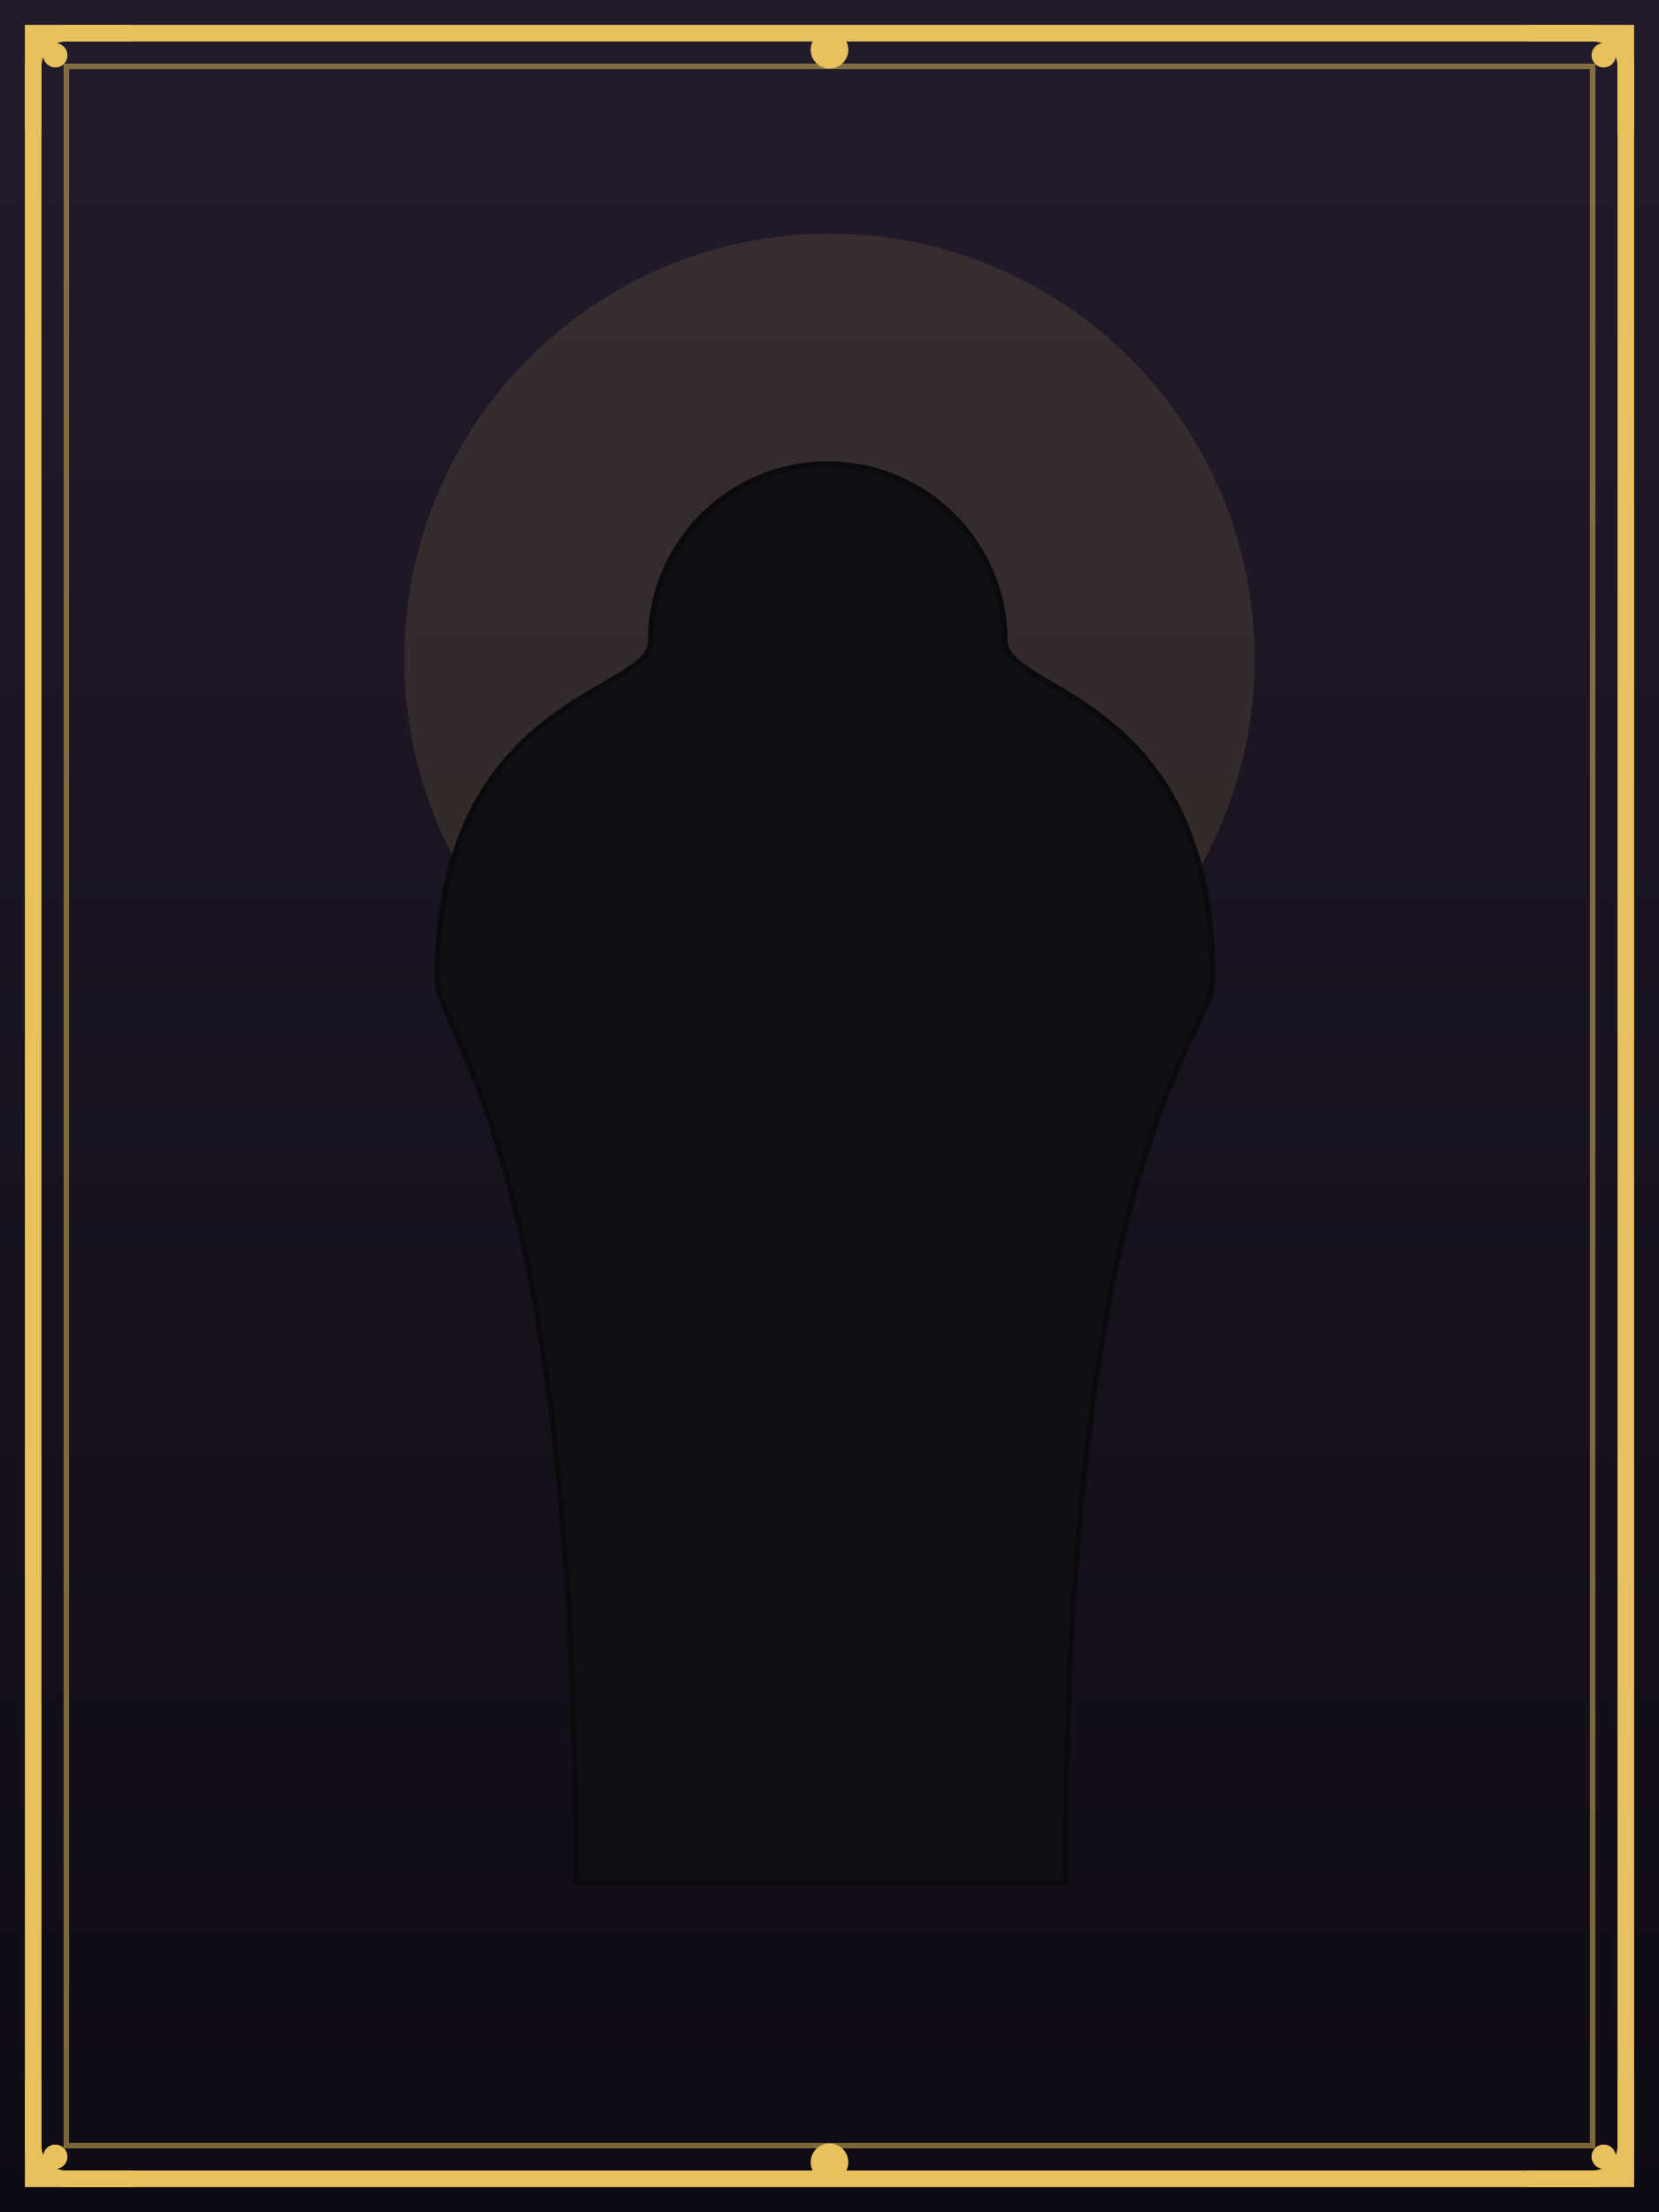
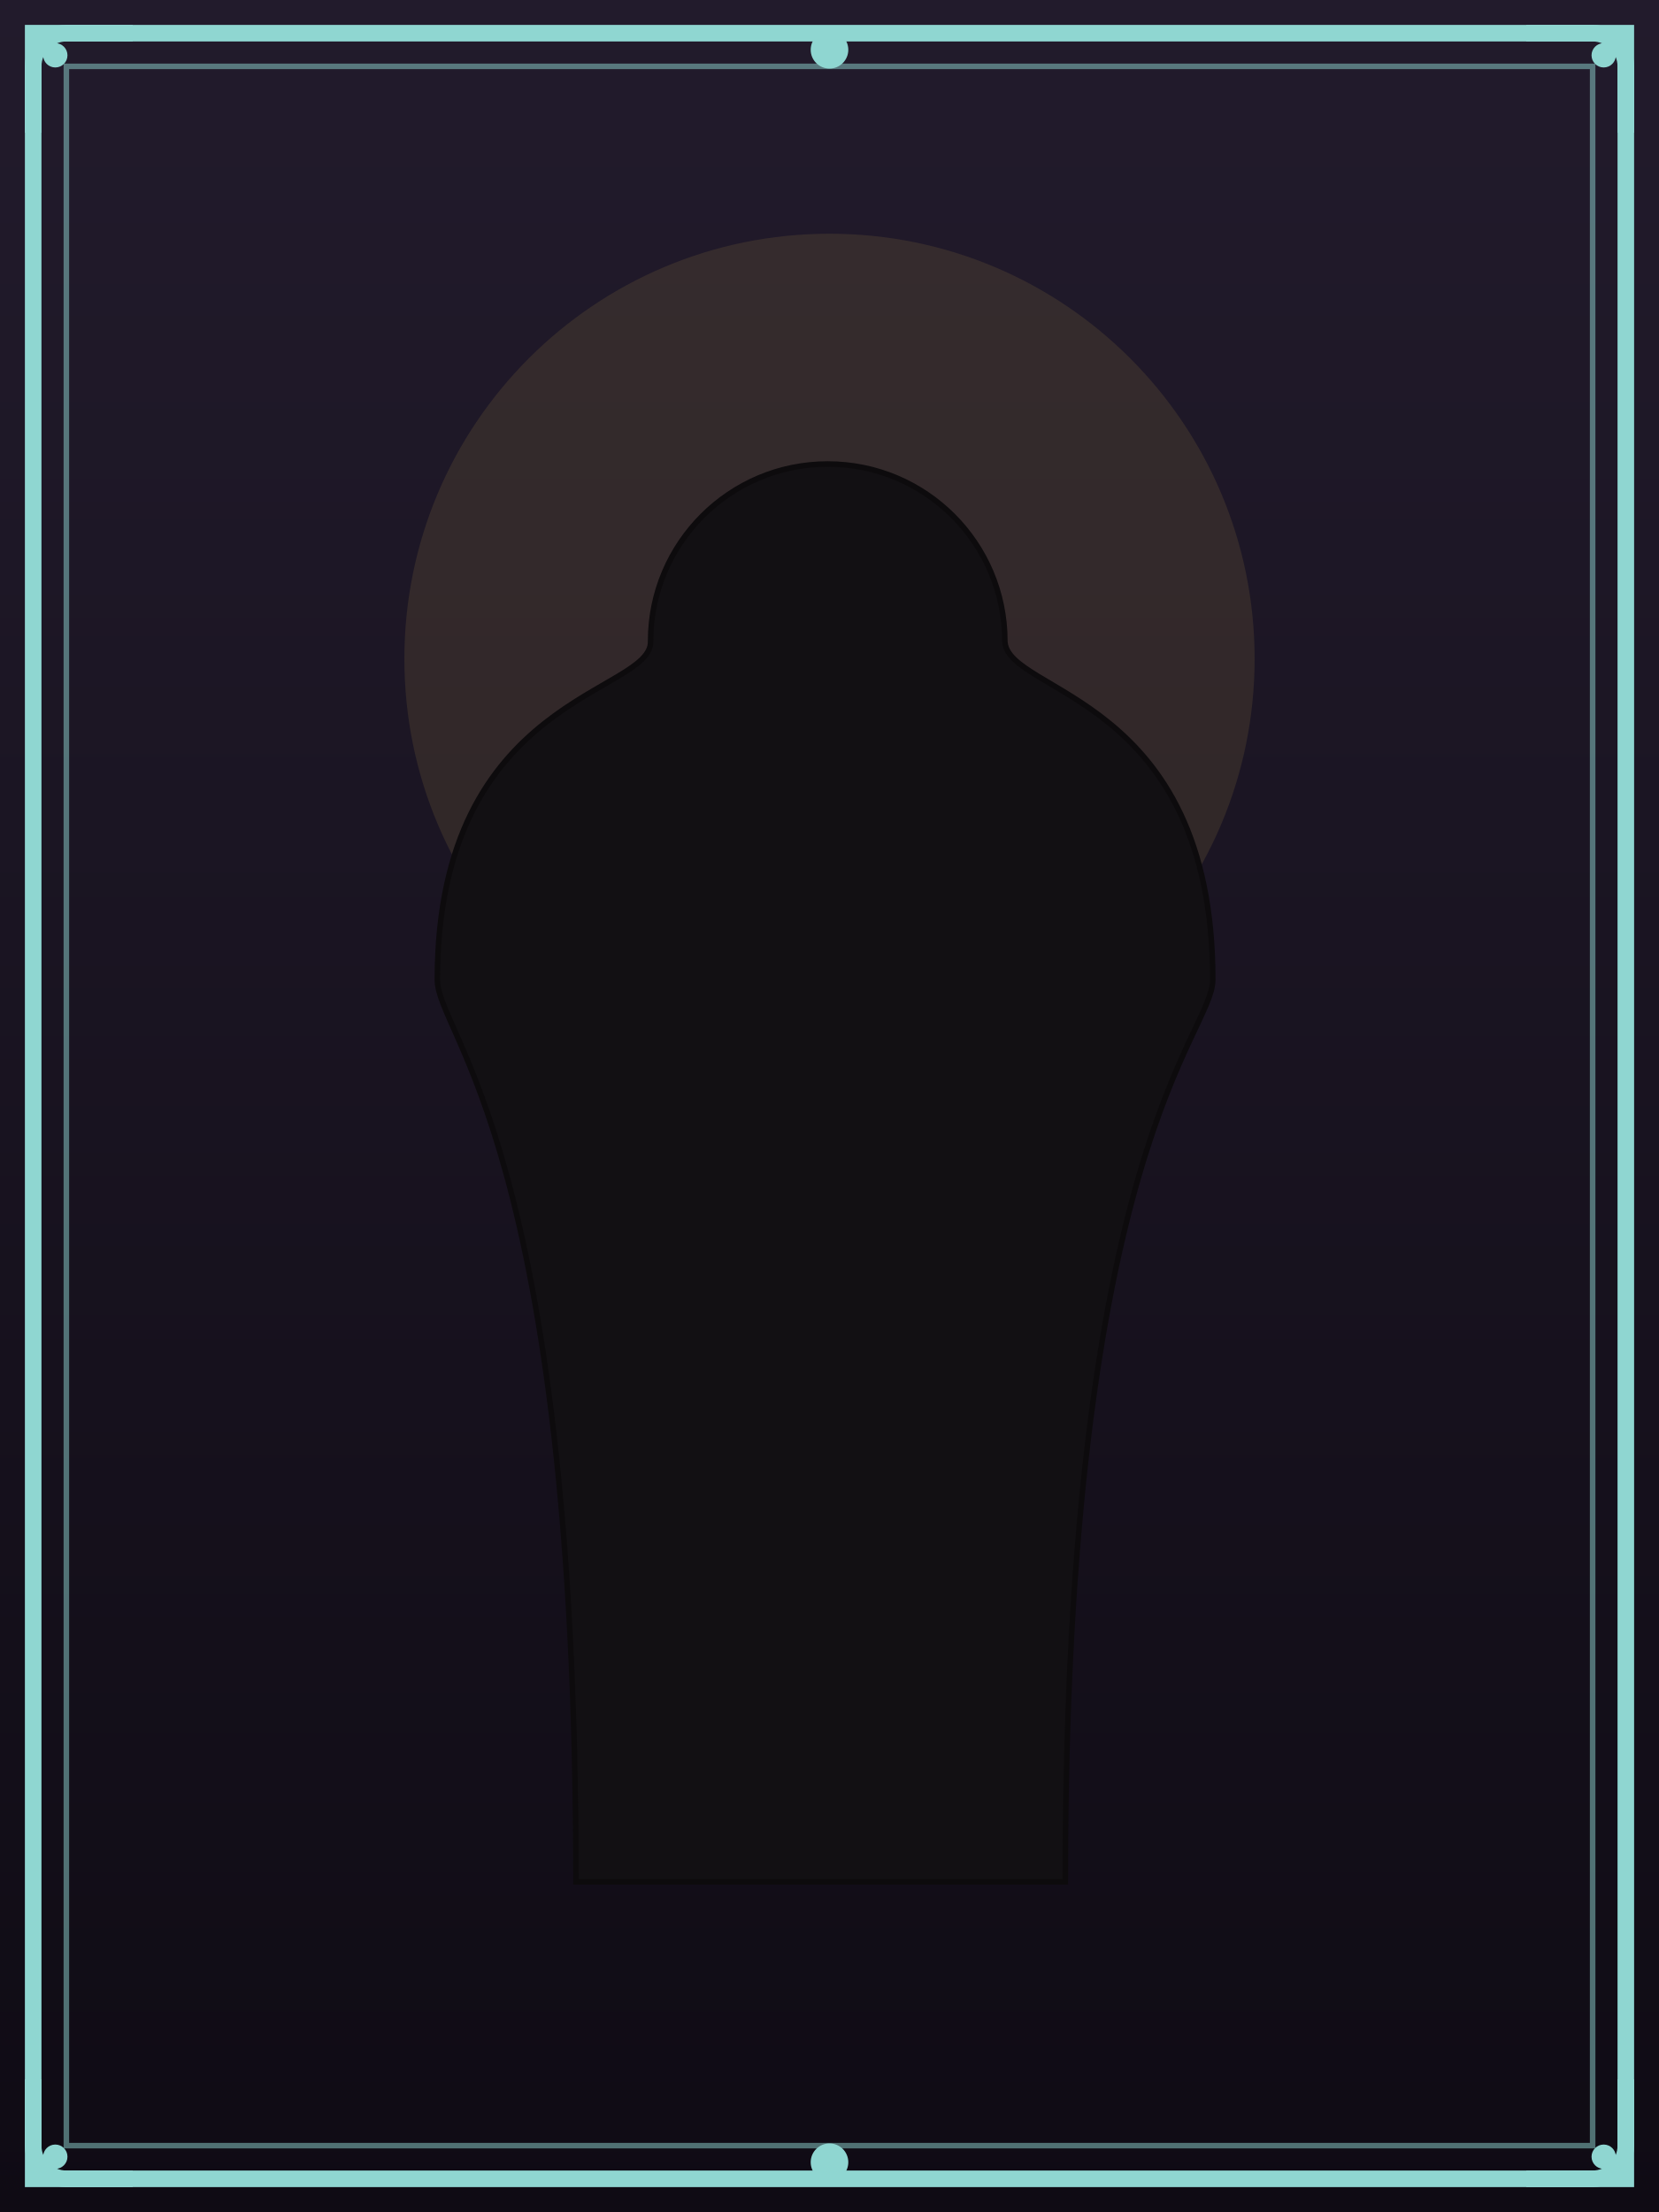
<svg xmlns="http://www.w3.org/2000/svg" viewBox="0 0 300 400" width="300" height="400" role="img" aria-label="unit card memory_thief_orsa">
  <defs>
    <linearGradient id="ug-memory_thief_orsa" x1="0" y1="0" x2="0" y2="1">
      <stop offset="0%" stop-color="hsl(265 24% 14%)" />
      <stop offset="100%" stop-color="hsl(265 30% 6%)" />
    </linearGradient>
  </defs>
  <rect width="300" height="400" fill="url(#ug-memory_thief_orsa)" />
-   <circle cx="150" cy="119.142" r="76.874" fill="#e6c15c" opacity="0.12" />
-   <path d="     M 104.15 340.296     C 104.15 207.157, 79.086 187.157, 79.086 177.157     C 79.086 125.548 , 117.969 125.548, 117.648 115.938     A 32.031 32.031 0 0 1 181.71 115.938     C 182.031 125.548, 219.309 125.548, 219.309 177.157     C 219.309 187.157, 192.641 207.157, 192.641 340.296     Z   " fill="#0f1014" stroke="#0b0b0e" stroke-width="1" />
-   <rect x="6" y="6" width="288" height="388" rx="6" fill="none" stroke="#e6c15c" stroke-width="3" />
-   <rect x="12" y="12" width="276" height="376" fill="none" stroke="#e6c15c" stroke-width="1" opacity="0.5" />
+   <circle cx="150" cy="119.142" r="76.874" fill="#d8b34a" opacity="0.12" />
+   <path d="     M 104.15 340.296     C 104.15 207.157, 79.086 187.157, 79.086 177.157     C 79.086 125.548 , 117.969 125.548, 117.648 115.938     A 32.031 32.031 0 0 1 181.71 115.938     C 182.031 125.548, 219.309 125.548, 219.309 177.157     C 219.309 187.157, 192.641 207.157, 192.641 340.296     Z   " fill="#121013" stroke="#0d0b0d" stroke-width="1" />
+   <rect x="6" y="6" width="288" height="388" rx="6" fill="none" stroke="#8fd6d1" stroke-width="3" />
+   <rect x="12" y="12" width="276" height="376" fill="none" stroke="#8fd6d1" stroke-width="1" opacity="0.5" />
  <g transform="translate(6 6) rotate(0)">
-     <path d="M0 18 V0 H18" fill="none" stroke="#e6c15c" stroke-width="3" />
-     <circle cx="4" cy="4" r="2.2" fill="#e6c15c" />
+     <path d="M0 18 V0 H18" fill="none" stroke="#8fd6d1" stroke-width="3" />
+     <circle cx="4" cy="4" r="2.2" fill="#8fd6d1" />
  </g>
  <g transform="translate(294 6) rotate(90)">
-     <path d="M0 18 V0 H18" fill="none" stroke="#e6c15c" stroke-width="3" />
-     <circle cx="4" cy="4" r="2.2" fill="#e6c15c" />
+     <path d="M0 18 V0 H18" fill="none" stroke="#8fd6d1" stroke-width="3" />
+     <circle cx="4" cy="4" r="2.2" fill="#8fd6d1" />
  </g>
  <g transform="translate(294 394) rotate(180)">
-     <path d="M0 18 V0 H18" fill="none" stroke="#e6c15c" stroke-width="3" />
-     <circle cx="4" cy="4" r="2.2" fill="#e6c15c" />
+     <path d="M0 18 V0 H18" fill="none" stroke="#8fd6d1" stroke-width="3" />
+     <circle cx="4" cy="4" r="2.2" fill="#8fd6d1" />
  </g>
  <g transform="translate(6 394) rotate(270)">
-     <path d="M0 18 V0 H18" fill="none" stroke="#e6c15c" stroke-width="3" />
-     <circle cx="4" cy="4" r="2.2" fill="#e6c15c" />
+     <path d="M0 18 V0 H18" fill="none" stroke="#8fd6d1" stroke-width="3" />
+     <circle cx="4" cy="4" r="2.2" fill="#8fd6d1" />
  </g>
-   <circle cx="150" cy="9" r="3.4" fill="#e6c15c" />
-   <circle cx="150" cy="391" r="3.4" fill="#e6c15c" />
+   <circle cx="150" cy="9" r="3.4" fill="#8fd6d1" />
+   <circle cx="150" cy="391" r="3.4" fill="#8fd6d1" />
</svg>
